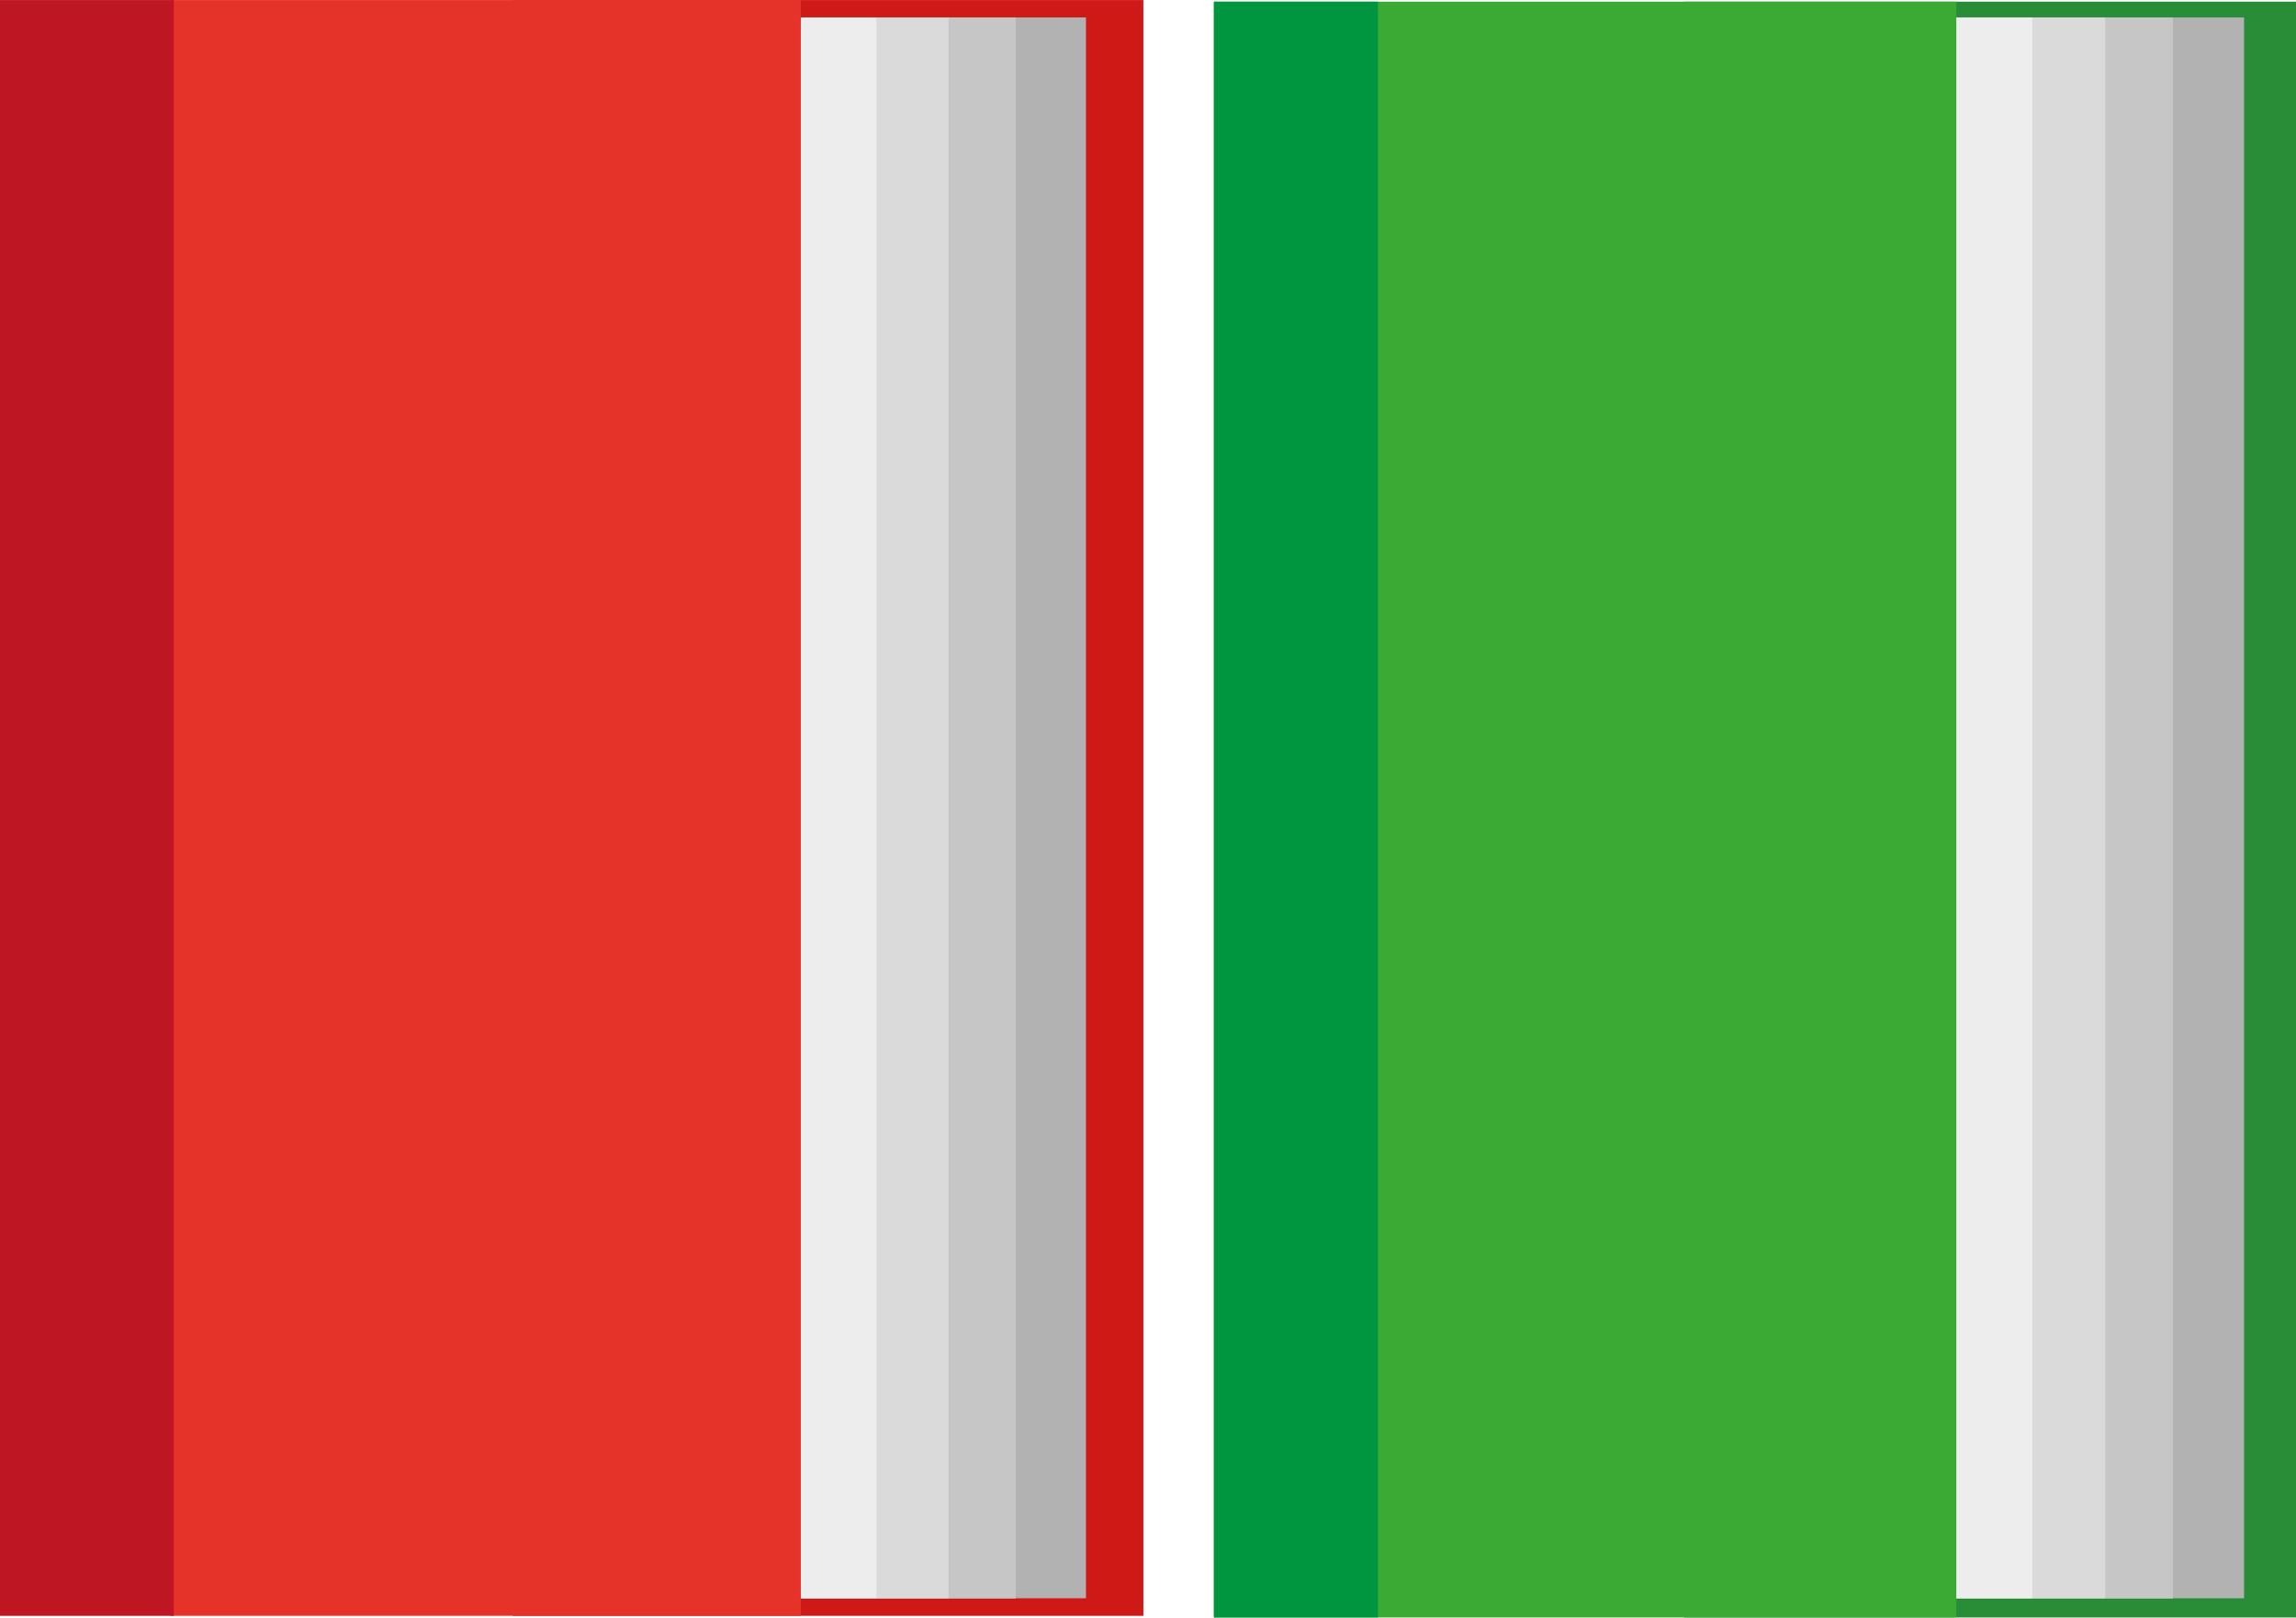
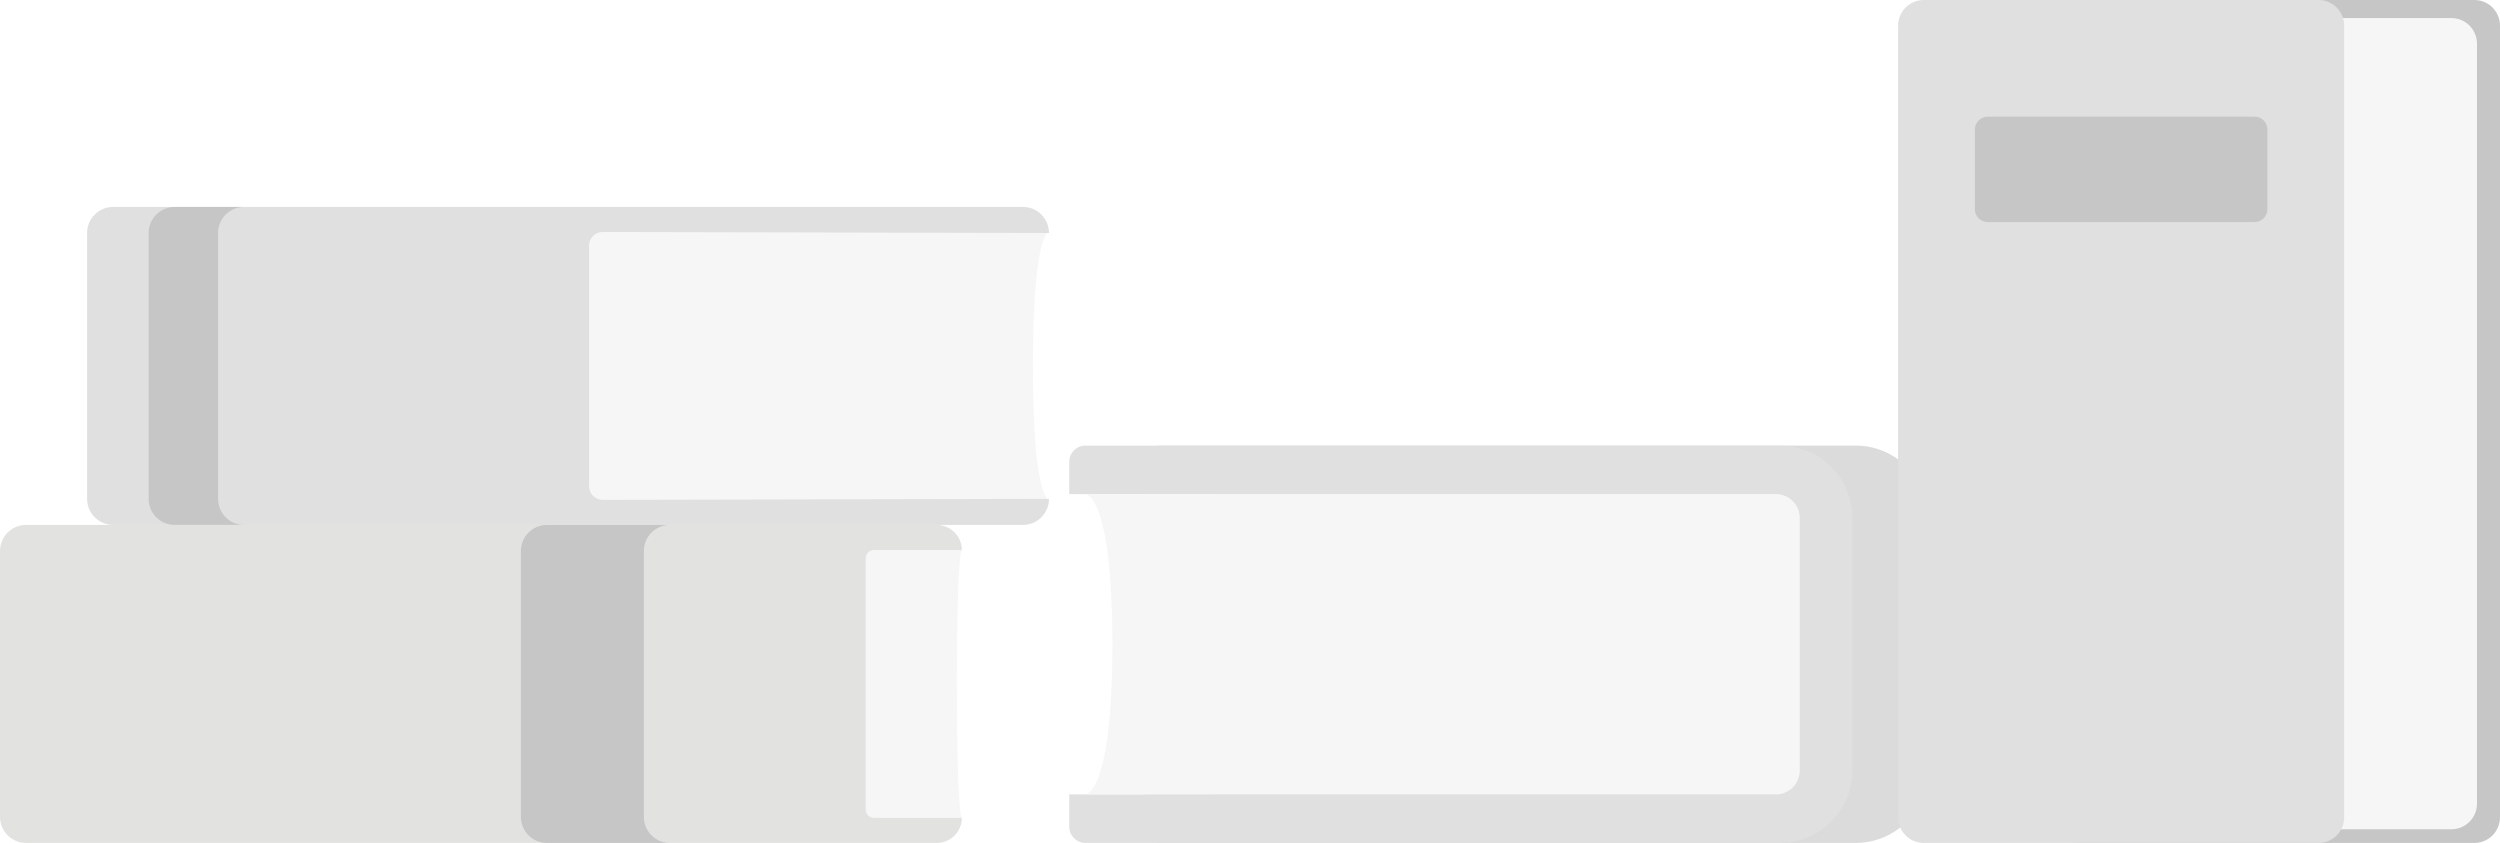
- <svg xmlns="http://www.w3.org/2000/svg" id="Livello_17" data-name="Livello 17" width="40.08mm" height="28.24mm" viewBox="0 0 113.62 80.05">
-   <rect x="83.34" y="0.08" width="30.28" height="79.97" style="fill:#298d37" />
-   <rect x="86.9" y="0.86" width="24.15" height="78.24" style="fill:#b2b2b2" />
-   <rect x="83.38" y="0.86" width="24.15" height="78.24" style="fill:#c6c6c6" />
-   <rect x="83.38" y="0.86" width="24.15" height="78.24" style="fill:#c6c6c6" />
-   <rect x="80.03" y="0.86" width="24.15" height="78.24" style="fill:#dadada" />
-   <rect x="76.42" y="0.86" width="24.15" height="78.24" style="fill:#ededed" />
-   <rect x="60.07" y="0.08" width="36.74" height="79.97" style="fill:#3aaa35" />
-   <rect x="25.38" width="31.2" height="79.97" style="fill:#cf1917" />
-   <rect x="13.23" y="0.86" width="40.51" height="78.24" style="fill:#b2b2b2" />
-   <rect x="9.75" y="0.86" width="40.51" height="78.24" style="fill:#c6c6c6" />
-   <rect x="9.75" y="0.86" width="40.51" height="78.24" style="fill:#c6c6c6" />
-   <rect x="6.43" y="0.86" width="40.51" height="78.24" style="fill:#dadada" />
-   <rect x="2.86" y="0.86" width="40.51" height="78.24" style="fill:#ededed" />
-   <rect x="8.43" width="31.2" height="79.97" style="fill:#e6332a" />
-   <rect width="8.6" height="79.97" style="fill:#be1622" />
-   <rect x="60.07" y="0.08" width="8.12" height="79.97" style="fill:#009640" />
+ <svg xmlns="http://www.w3.org/2000/svg" id="Livello_21" data-name="Livello 21" width="182.704" height="61.604" viewBox="0 0 182.704 61.604">
+   <rect x="150.106" width="32.598" height="61.604" rx="1.876" ry="1.876" style="fill: #c6c6c6" />
+   <path d="M254.143,444.186H203.392a1.187,1.187,0,0,1-1.187-1.187v-2.36l10.4.001.19-21.947-10.59-0v-2.36a1.187,1.187,0,0,1,1.187-1.187h50.751a5.295,5.295,0,0,1,5.295,5.295v18.452A5.295,5.295,0,0,1,254.143,444.186Z" transform="translate(-118.5362 -382.5822)" style="fill: #dbdbdb" />
+   <path d="M161.589,399.536h33.609s-1.176,0-1.176,9.788,1.176,9.788,1.176,9.788H161.589Z" transform="translate(-118.5362 -382.5822)" style="fill: #f6f6f6" />
+   <path d="M193.293,420.945H126.807a1.905,1.905,0,0,1-1.905-1.905V399.609a1.905,1.905,0,0,1,1.905-1.905h66.486a1.905,1.905,0,0,1,1.905,1.905l-32.62-.071a.987.987,0,0,0-.99.987v17.598a.987.987,0,0,0,.99.987l32.62-.071A1.905,1.905,0,0,1,193.293,420.945Z" transform="translate(-118.5362 -382.5822)" style="fill: #e0e0e0" />
+   <path d="M131.303,420.945a1.905,1.905,0,0,1-1.905-1.905V399.609a1.905,1.905,0,0,1,1.905-1.905h5.075a1.905,1.905,0,0,0-1.905,1.905v19.431a1.905,1.905,0,0,0,1.905,1.905Z" transform="translate(-118.5362 -382.5822)" style="fill: #c6c6c6" />
+   <path d="M181.81,422.777h7.023s-.365,0-.365,9.788.365,9.788.365,9.788H181.81Z" transform="translate(-118.5362 -382.5822)" style="fill: #f6f6f6" />
+   <path d="M186.928,444.186H120.442a1.905,1.905,0,0,1-1.905-1.905v-19.431a1.905,1.905,0,0,1,1.905-1.905h66.486a1.844,1.844,0,0,1,1.905,1.832h-6.428a.595.595,0,0,0-.595.595v18.386a.595.595,0,0,0,.595.595h6.428A1.844,1.844,0,0,1,186.928,444.186Z" transform="translate(-118.5362 -382.5822)" style="fill: #e2e2e1" />
+   <path d="M158.509,444.186A1.905,1.905,0,0,1,156.604,442.281v-19.431a1.905,1.905,0,0,1,1.905-1.905h8.987a1.905,1.905,0,0,0-1.905,1.905V442.281a1.905,1.905,0,0,0,1.905,1.905Z" transform="translate(-118.5362 -382.5822)" style="fill: #c6c6c6" />
+   <path d="M248.617,444.186H197.866a1.187,1.187,0,0,1-1.187-1.187v-2.36l10.4.001.19-21.947-10.59-0v-2.36a1.187,1.187,0,0,1,1.187-1.187H248.617a5.295,5.295,0,0,1,5.295,5.295v18.452A5.295,5.295,0,0,1,248.617,444.186Z" transform="translate(-118.5362 -382.5822)" style="fill: #e0e0e0" />
+   <path d="M248.323,440.639H197.866s1.966,0,1.966-10.974-1.966-10.974-1.966-10.974H248.323a1.739,1.739,0,0,1,1.739,1.739v18.47A1.739,1.739,0,0,1,248.323,440.639Z" transform="translate(-118.5362 -382.5822)" style="fill: #f6f6f6" />
+   <rect x="148.425" y="1.32" width="32.598" height="59.284" rx="1.876" ry="1.876" style="fill: #f6f6f6" />
+   <rect x="138.718" width="32.598" height="61.604" rx="1.876" ry="1.876" style="fill: #e0e0e0" />
+   <rect x="144.329" y="8.527" width="21.376" height="7.702" rx="0.934" ry="0.934" style="fill: #c6c6c6" />
</svg>
